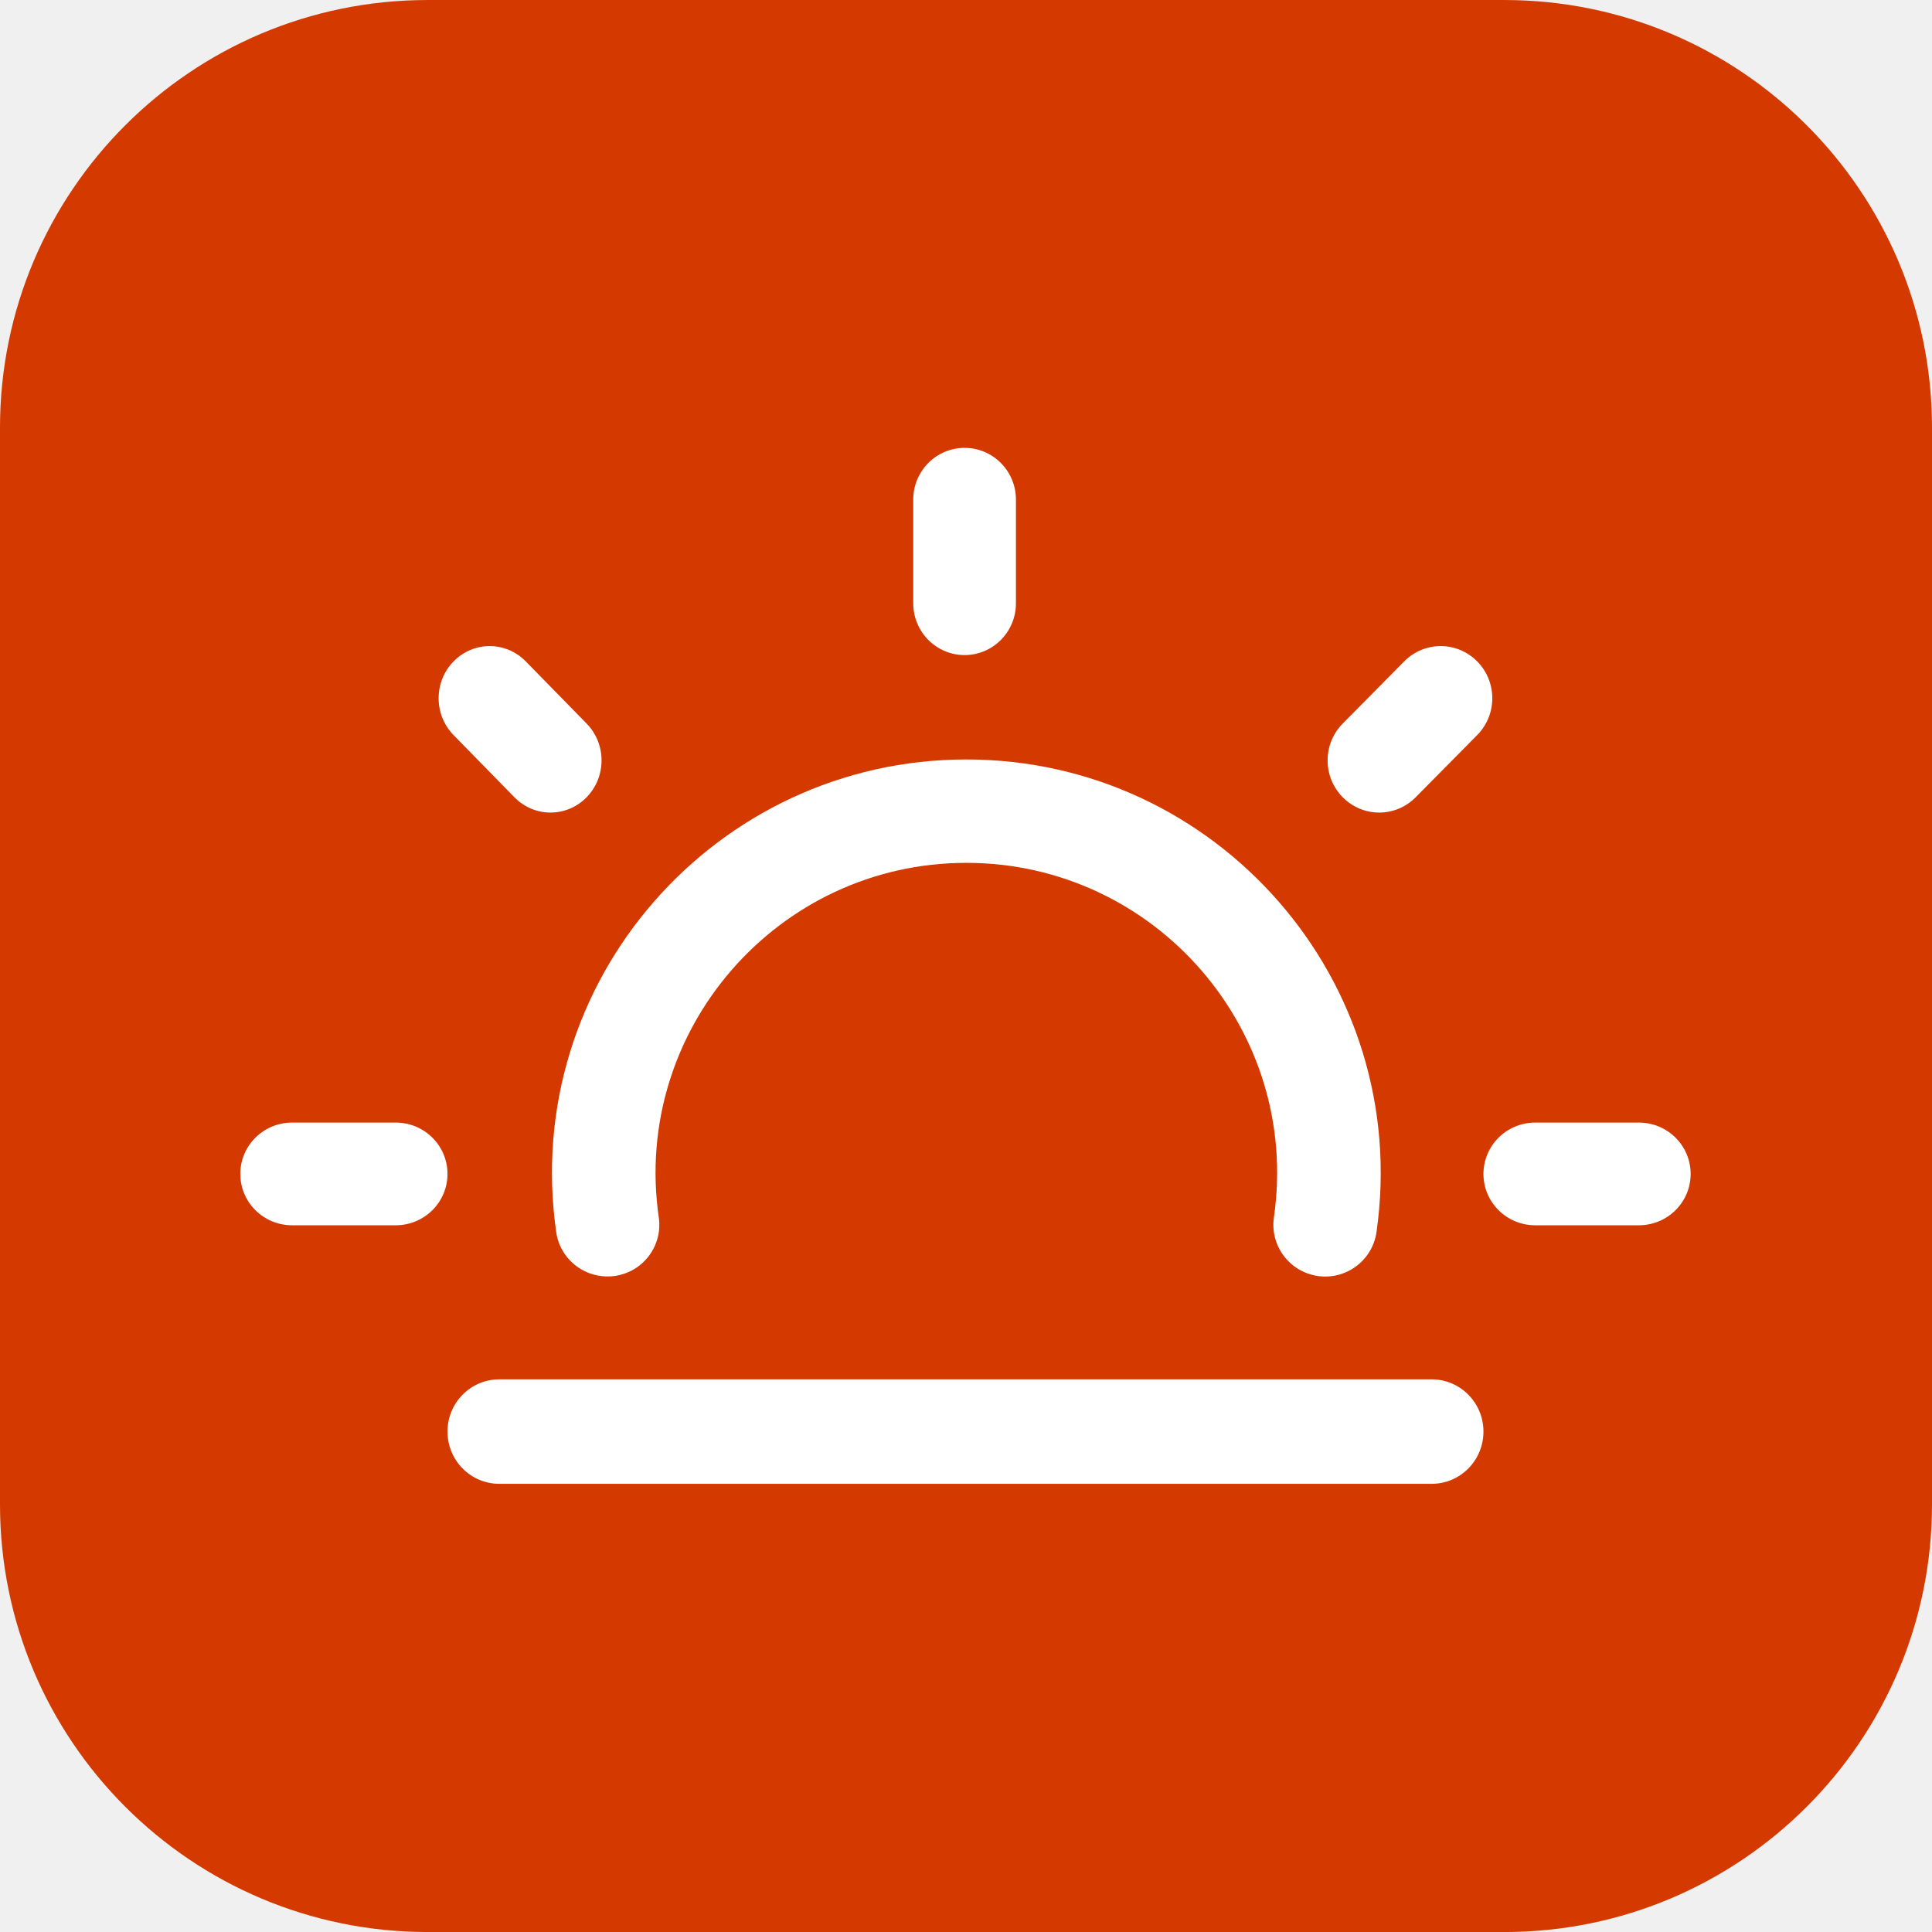
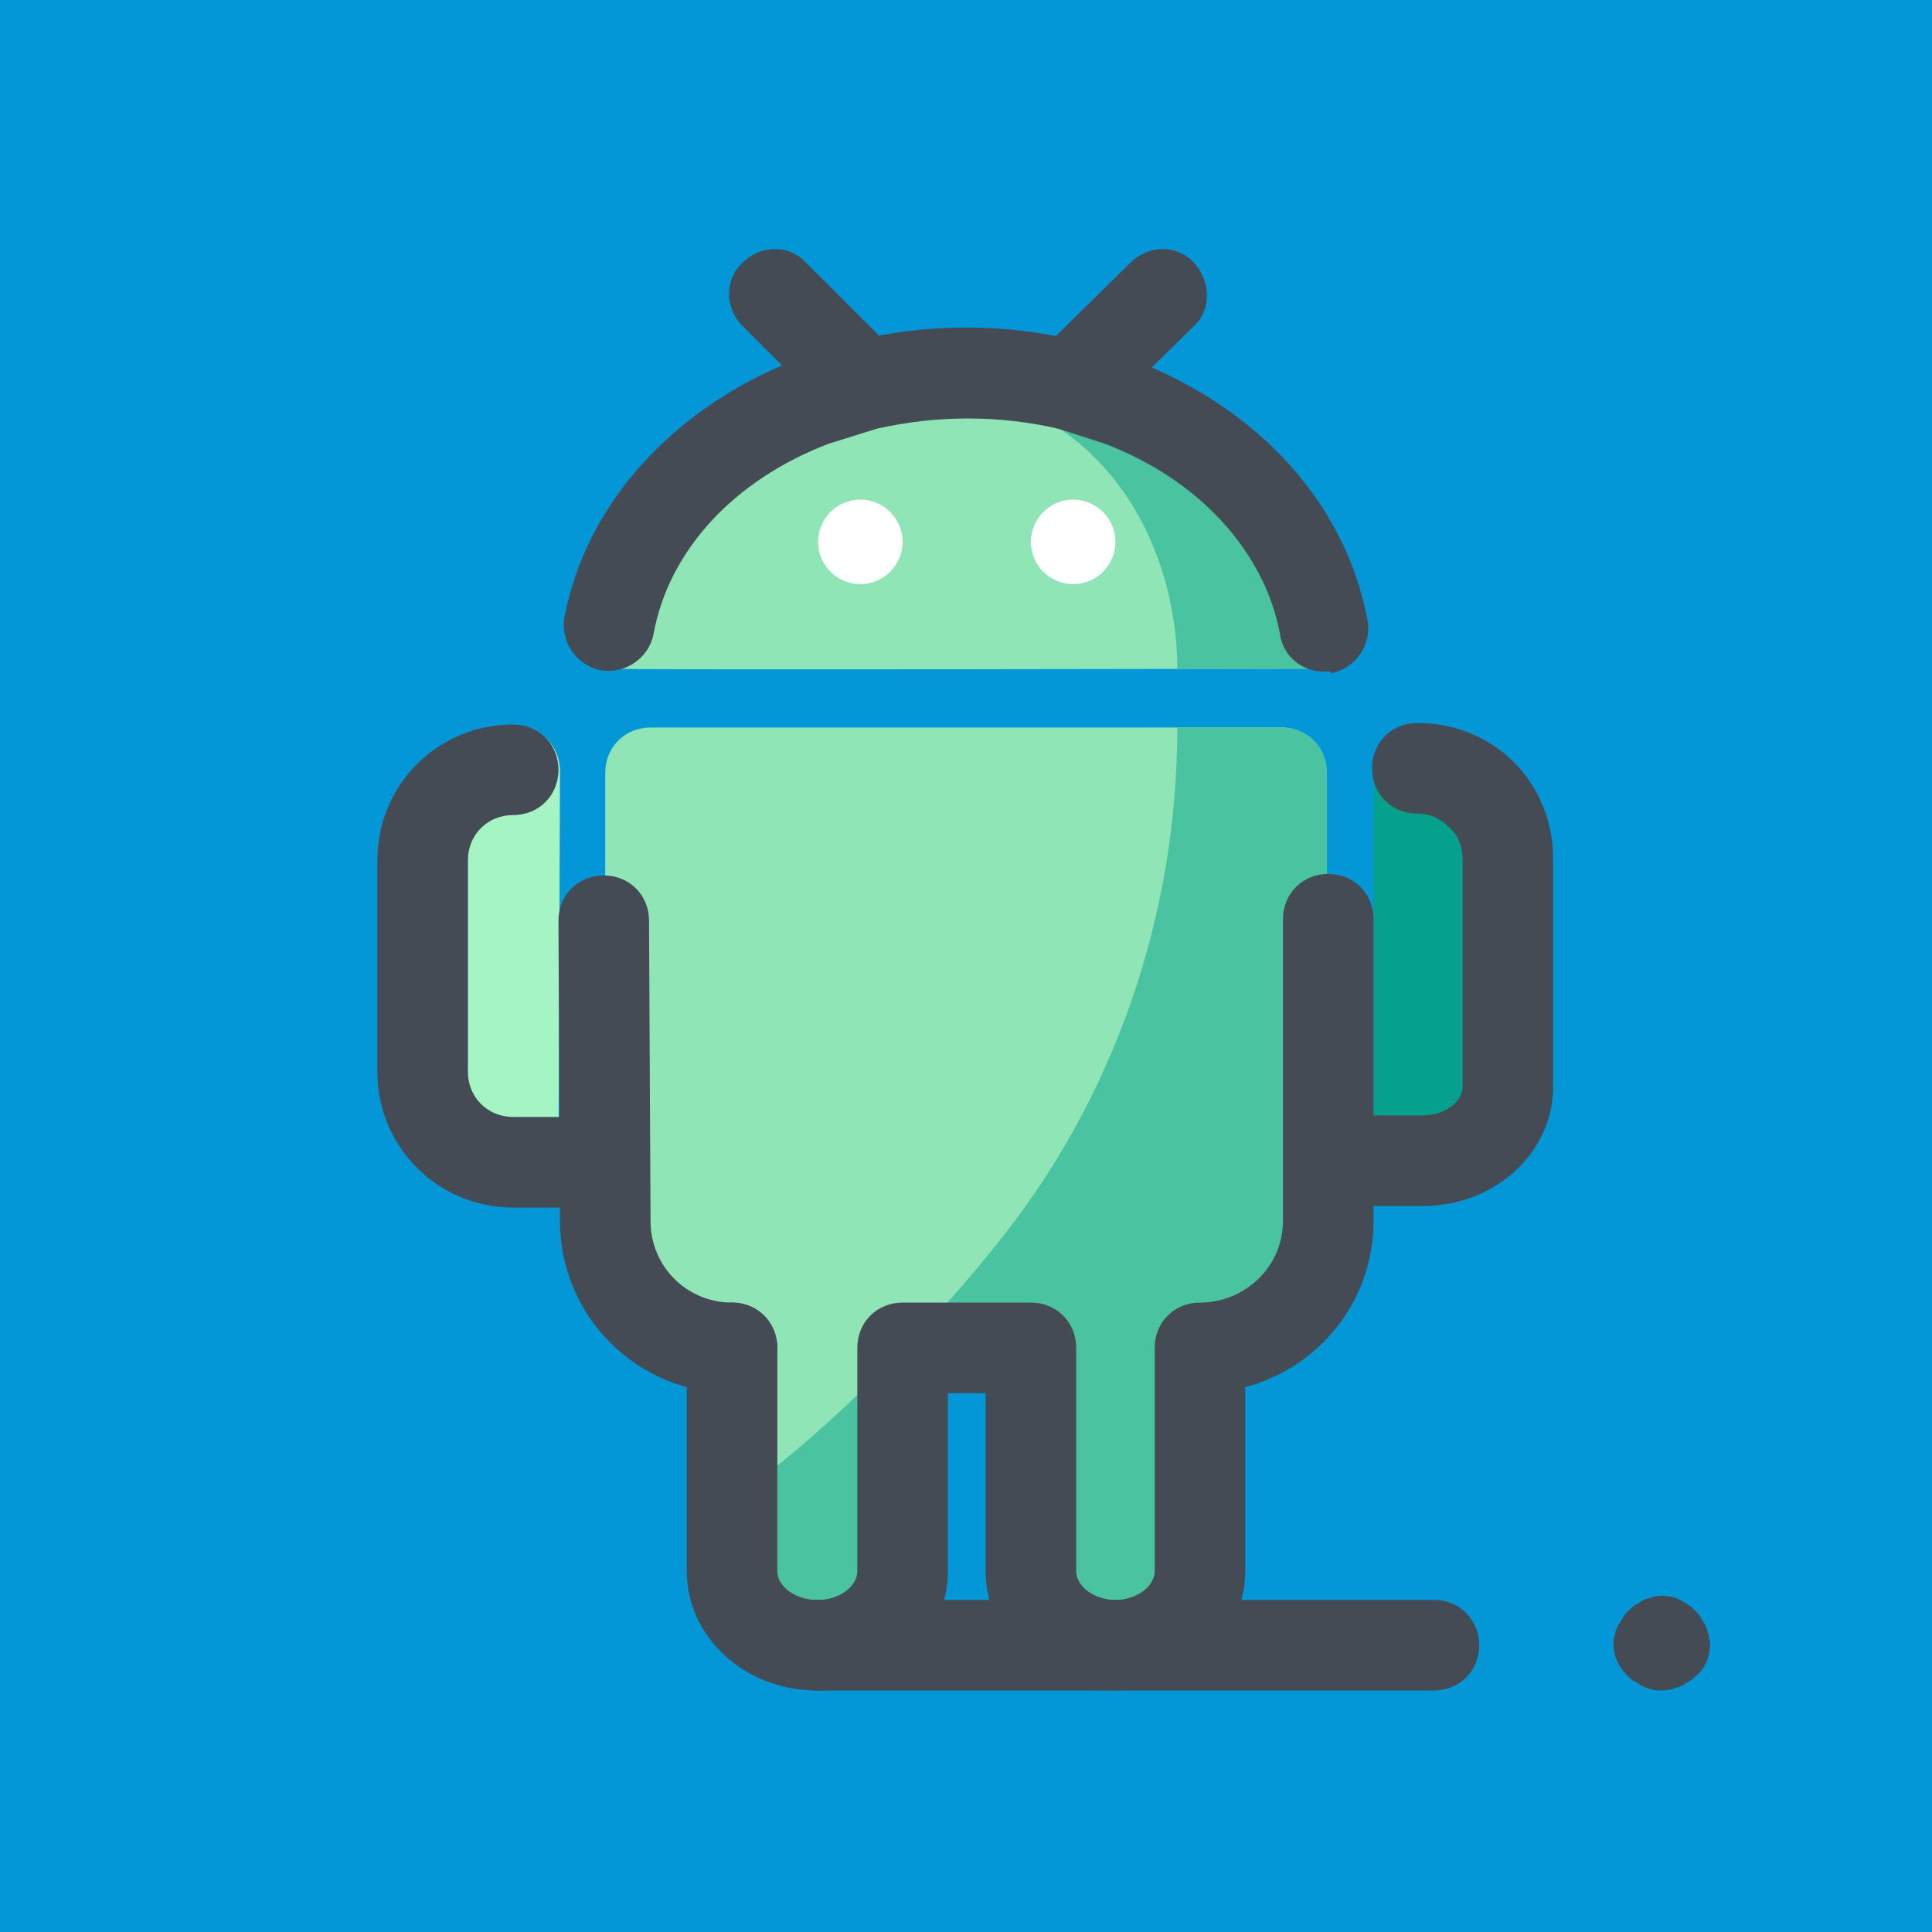
- <svg xmlns="http://www.w3.org/2000/svg" width="288mm" height="288mm" version="1.1" viewBox="0 0 288 288">
-   <defs>
-     <clipPath id="a">
-       <rect y="687" width="1095" height="1100" />
-     </clipPath>
-   </defs>
-   <g transform="matrix(.26398 0 0 .26398 0 -1.317)">
-     <g transform="translate(0,-687)" clip-path="url(#a)" fill-rule="evenodd">
-       <path d="m0 933.5c0-133.38 108.12-241.5 241.5-241.5h607.99c133.38 0 241.5 108.12 241.5 241.5v608c0 133.37-108.12 241.5-241.5 241.5h-607.99c-133.38 0-241.5-108.13-241.5-241.5z" fill="#d43900" />
-       <path d="m954.7 1354.9c0 16.01-13.078 29-29.25 29h-58.5c-16.172 0-29.25-12.99-29.25-29s13.078-29 29.25-29h58.5c16.172 0 29.25 12.99 29.25 29z" fill="#fff" />
-       <path d="m252.7 1354.9c0 16.01-13.078 29-29.25 29h-58.5c-16.172 0-29.25-12.99-29.25-29s13.078-29 29.25-29h58.5c16.172 0 29.25 12.99 29.25 29z" fill="#fff" />
-       <path d="m256.14 1107.1c-11.261-11.51-11.261-30.12 0-41.63 11.274-11.51 29.481-11.51 40.755 0l34.354 35.1c11.261 11.51 11.261 30.12 0 41.63-11.274 11.52-29.481 11.52-40.755 0z" fill="#fff" />
-       <path d="m758.23 1142.2c-11.379-11.51-11.379-30.12 0-41.63l34.732-35.1c11.379-11.51 29.797-11.51 41.19 0 11.392 11.51 11.392 30.12 0 41.63l-34.732 35.1c-11.379 11.52-29.798 11.52-41.19 0z" fill="#fff" />
-       <path d="m719.36 1379.5c15.301-105.6-67.029-200.26-173.67-200.26-106.72 0-188.96 94.78-173.67 200.26 2.287 15.94-8.828 30.75-24.831 33.02-16.055 2.19-30.797-8.81-33.098-24.75-20.241-141.79 90.247-266.92 231.6-266.92 141.47 0 251.81 125.28 231.61 266.94-2.314 15.92-17.082 27.04-33.112 24.76-15.99-2.3-27.105-17.11-24.83-33.05z" fill="#fff" />
-       <path d="m837.7 1500.4c0 16.28-13.078 29.5-29.25 29.5h-526.5c-16.172 0-29.25-13.22-29.25-29.5 0-16.29 13.078-29.5 29.25-29.5h526.5c16.172 0 29.25 13.21 29.25 29.5z" fill="#fff" />
-       <path d="m544.7 1061.9c-16.008 0-29-13.08-29-29.25v-58.502c0-16.176 12.992-29.25 29-29.25 16.009 0 29 13.074 29 29.25v58.502c0 16.17-12.991 29.25-29 29.25z" fill="#fff" />
+ <svg xmlns="http://www.w3.org/2000/svg" viewBox="0,0,256,256" width="1600px" height="1600px">
+   <g fill="#0397d8" fill-rule="nonzero" stroke="none" stroke-width="1" stroke-linecap="butt" stroke-linejoin="miter" stroke-miterlimit="10" stroke-dasharray="" stroke-dashoffset="0" font-family="none" font-weight="none" font-size="none" text-anchor="none" style="mix-blend-mode: normal">
+     <path d="M0,256v-256h256v256z" id="bgRectangle" />
+   </g>
+   <g fill="none" fill-rule="nonzero" stroke="none" stroke-width="1" stroke-linecap="butt" stroke-linejoin="miter" stroke-miterlimit="10" stroke-dasharray="" stroke-dashoffset="0" font-family="none" font-weight="none" font-size="none" text-anchor="none" style="mix-blend-mode: normal">
+     <g transform="scale(2,2)">
+       <path d="M37,76.9h-3c-3.3,0 -6,-2.7 -6,-6v-14c0,-3.3 2.7,-6 6,-6l0.1,-2.8v0c1.7,0 3,1.3 3,3z" fill="#a4f4c4" />
+       <path d="M91,76.9h3c3.3,0 6,-2.7 6,-6v-14c0,-3.3 -2.7,-6 -6,-6v0h-3z" fill="#06a18c" />
+       <path d="M74.2,26.6l-3.3,-1.1c-2.2,-0.5 -4.5,-0.8 -6.8,-0.8c-2.3,0 -4.6,0.3 -6.8,0.8l-3.3,1c-8.2,3.1 -13.8,9.9 -13.8,17.8c0,0.1 47.9,0 47.9,0c-0.1,-7.8 -5.8,-14.6 -13.9,-17.7z" fill="#8fe5b5" />
+       <path d="M57.3,28.5c-0.8,0 -1.5,-0.3 -2.1,-0.9l-6,-6c-1.2,-1.2 -1.2,-3.1 0,-4.2c1.2,-1.2 3.1,-1.2 4.2,0l6,6c1.2,1.2 1.2,3.1 0,4.2c-0.6,0.6 -1.4,0.9 -2.1,0.9z" fill="#444b54" />
+       <path d="M64.1,24.7v0c-1.2,0 -2.4,0.1 -3.6,0.2c-0.4,0.1 -0.8,0.1 -1.2,0.2c14.2,0.5 18.7,11.4 18.7,19.2c0,0 8.7,0 9.9,0c0.1,0 0.1,0 0.1,0c0,-0.5 0,-1 -0.1,-1.5c0,-0.5 -0.1,-1 -0.2,-1.4c-0.2,-0.9 -0.4,-1.9 -0.8,-2.8c-0.5,-1.3 -1.2,-2.6 -2,-3.8c-1.2,-1.7 -2.7,-3.3 -4.4,-4.7c-1.8,-1.4 -4,-2.6 -6.3,-3.5l-3.3,-1.1c-2.2,-0.5 -4.5,-0.8 -6.8,-0.8" fill="#4ac3a0" />
+       <path d="M56.6,24.8l-4.5,-0.1c0.7,0 3.7,0 4.5,0.1z" fill="#8fe5b5" />
+       <path d="M57,33.1c-1.546,0 -2.8,1.254 -2.8,2.8c0,1.546 1.254,2.8 2.8,2.8c1.546,0 2.8,-1.254 2.8,-2.8c0,-1.546 -1.254,-2.8 -2.8,-2.8zM71.1,33.1c-1.546,0 -2.8,1.254 -2.8,2.8c0,1.546 1.254,2.8 2.8,2.8c1.546,0 2.8,-1.254 2.8,-2.8c0,-1.546 -1.254,-2.8 -2.8,-2.8z" fill="#ffffff" />
+       <path d="M40.1,80.9c0,4.6 3.8,8.4 8.4,8.4v14.8c0,2.7 2.5,4.9 5.6,4.9c3.1,0 5.6,-2.2 5.6,-4.9v-14.8h8.5v14.8c0,2.7 2.5,4.9 5.6,4.9c3.1,0 5.6,-2.2 5.6,-4.9v-14.8v0c4.7,0 8.5,-3.8 8.5,-8.4v-29.7c0,-1.7 -1.3,-3 -3,-3h-41.8c-1.7,0 -3,1.3 -3,3v29.7zM48.5,89.3v14.8c0,2.7 2.5,4.9 5.6,4.9" fill="#8fe5b5" />
+       <path d="M59.7,89.5c-3.8,4 -7.6,7.3 -11.2,9.9v4.7c0,2.7 2.5,4.9 5.6,4.9c3.1,0 5.6,-2.2 5.6,-4.9v-14.6M84.9,48.2h-6.9c0,12.5 -4.2,24.7 -12.1,34.4c-2,2.5 -4,4.7 -5.9,6.7h8.3v14.8c0,0.8 0.2,1.6 0.6,2.3c0.1,0.3 0.4,0.5 0.6,0.8c1,1.1 2.6,1.8 4.3,1.8c3.1,0 5.6,-2.2 5.6,-4.9v-14.8c4.7,0 8.5,-3.8 8.5,-8.4v-29.7c0,-1.7 -1.3,-3 -3,-3" fill="#4ac3a0" />
+       <path d="M73.9,112c-4.8,0 -8.6,-3.6 -8.6,-7.9v-11.8h-2.5v11.8c0,4.4 -3.9,7.9 -8.6,7.9c-1.7,0 -3,-1.3 -3,-3c0,-1.7 1.3,-3 3,-3c1.4,0 2.6,-0.9 2.6,-1.9v-14.8c0,-1.7 1.3,-3 3,-3h8.5c1.7,0 3,1.3 3,3v14.8c0,1 1.2,1.9 2.6,1.9c1.4,0 2.6,-0.9 2.6,-1.9v-14.8c0,-1.7 1.3,-3 3,-3c3,0 5.5,-2.4 5.5,-5.4v-4v0v-16c0,-1.7 1.3,-3 3,-3v0c1.7,0 3,1.3 3,3v13h3.3c1.4,0 2.6,-0.9 2.6,-1.9v-15.1c0,-0.8 -0.3,-1.6 -0.9,-2.1c-0.6,-0.6 -1.3,-0.9 -2.1,-0.9v0c-1.7,0 -3,-1.3 -3,-3c0,-1.7 1.3,-3 3,-3v0c2.4,0 4.7,0.9 6.4,2.6c1.7,1.7 2.6,4 2.6,6.4v15.1c0,4.4 -3.9,7.9 -8.6,7.9h-3.3v1c0,5.3 -3.6,9.7 -8.5,11v12.2c0,4.3 -3.9,7.9 -8.6,7.9zM48.5,92.3v0c-6.3,0 -11.4,-5.1 -11.4,-11.4l-0.1,-19.9c0,-1.7 1.3,-3 3,-3v0c1.7,0 3,1.3 3,3l0.1,19.9c0,3 2.4,5.4 5.4,5.4c1.7,0 3,1.4 3,3c0,1.7 -1.3,3 -3,3zM87.7,44.5c-1.4,0 -2.7,-1 -2.9,-2.5c-1,-5.4 -5.3,-10.2 -11.6,-12.6l-3.1,-1c-3.9,-0.9 -8,-0.9 -12,0l-3.2,1c-6.3,2.4 -10.6,7.1 -11.6,12.6c-0.3,1.6 -1.9,2.7 -3.5,2.4c-1.6,-0.3 -2.7,-1.9 -2.4,-3.5c1.4,-7.5 7.2,-13.9 15.4,-17.1c0.1,0 0.1,0 0.2,-0.1l3.3,-1c0.1,0 0.1,0 0.2,-0.1c4.9,-1.2 10.1,-1.2 15,0c0.1,0 0.1,0 0.2,0.1l3.3,1.1c0.1,0 0.1,0 0.2,0.1c8.3,3.2 14,9.6 15.4,17.2c0.3,1.6 -0.8,3.2 -2.4,3.5c-0.1,-0.2 -0.3,-0.1 -0.5,-0.1z" fill="#444b54" />
+       <path d="M70.9,28.5c-0.8,0 -1.5,-0.3 -2.1,-0.9c-1.2,-1.2 -1.2,-3.1 0,-4.2l6.1,-6c1.2,-1.2 3.1,-1.2 4.2,0c1.1,1.2 1.2,3.1 0,4.2l-6.1,6c-0.6,0.6 -1.4,0.9 -2.1,0.9zM95,112h-40.9c-1.7,0 -3,-1.3 -3,-3c0,-1.7 1.3,-3 3,-3h40.9c1.7,0 3,1.3 3,3c0,1.7 -1.3,3 -3,3zM110,112c-0.2,0 -0.4,0 -0.6,-0.1c-0.2,0 -0.4,-0.1 -0.6,-0.2c-0.2,-0.1 -0.3,-0.2 -0.5,-0.3c-0.2,-0.1 -0.3,-0.2 -0.5,-0.4c-0.6,-0.6 -0.9,-1.3 -0.9,-2.1c0,-0.2 0,-0.4 0.1,-0.6c0,-0.2 0.1,-0.4 0.2,-0.6c0.1,-0.2 0.2,-0.3 0.3,-0.5c0.1,-0.2 0.2,-0.3 0.4,-0.5c0.2,-0.2 0.3,-0.3 0.5,-0.4c0.2,-0.1 0.3,-0.2 0.5,-0.3c0.2,-0.1 0.4,-0.1 0.6,-0.2c0.4,-0.1 0.8,-0.1 1.2,0c0.2,0 0.4,0.1 0.6,0.2c0.2,0.1 0.4,0.2 0.5,0.3c0.2,0.1 0.3,0.2 0.5,0.4c0.1,0.1 0.3,0.3 0.4,0.5c0.1,0.2 0.2,0.3 0.3,0.5c0.1,0.2 0.1,0.4 0.2,0.6c0,0.2 0.1,0.4 0.1,0.6c0,0.8 -0.3,1.6 -0.9,2.1c-0.1,0.1 -0.3,0.3 -0.5,0.4c-0.2,0.1 -0.3,0.2 -0.5,0.3c-0.2,0.1 -0.4,0.1 -0.6,0.2c-0.4,0.1 -0.6,0.1 -0.8,0.1zM40,80h-6c-5,0 -9,-4 -9,-9v-14c0,-5 4,-9 9,-9c1.7,0 3,1.3 3,3c0,1.7 -1.3,3 -3,3c-1.7,0 -3,1.3 -3,3v14c0,1.7 1.3,3 3,3h6c1.7,0 3,1.3 3,3c0,1.7 -1.3,3 -3,3z" fill="#444b54" />
+       <path d="M54.1,112c-4.8,0 -8.6,-3.6 -8.6,-7.9v-14.8c0,-1.7 1.3,-3 3,-3c1.7,0 3,1.3 3,3v14.8c0,1 1.2,1.9 2.6,1.9c1.7,0 3,1.3 3,3c0,1.7 -1.3,3 -3,3z" fill="#444b54" />
    </g>
  </g>
</svg>
